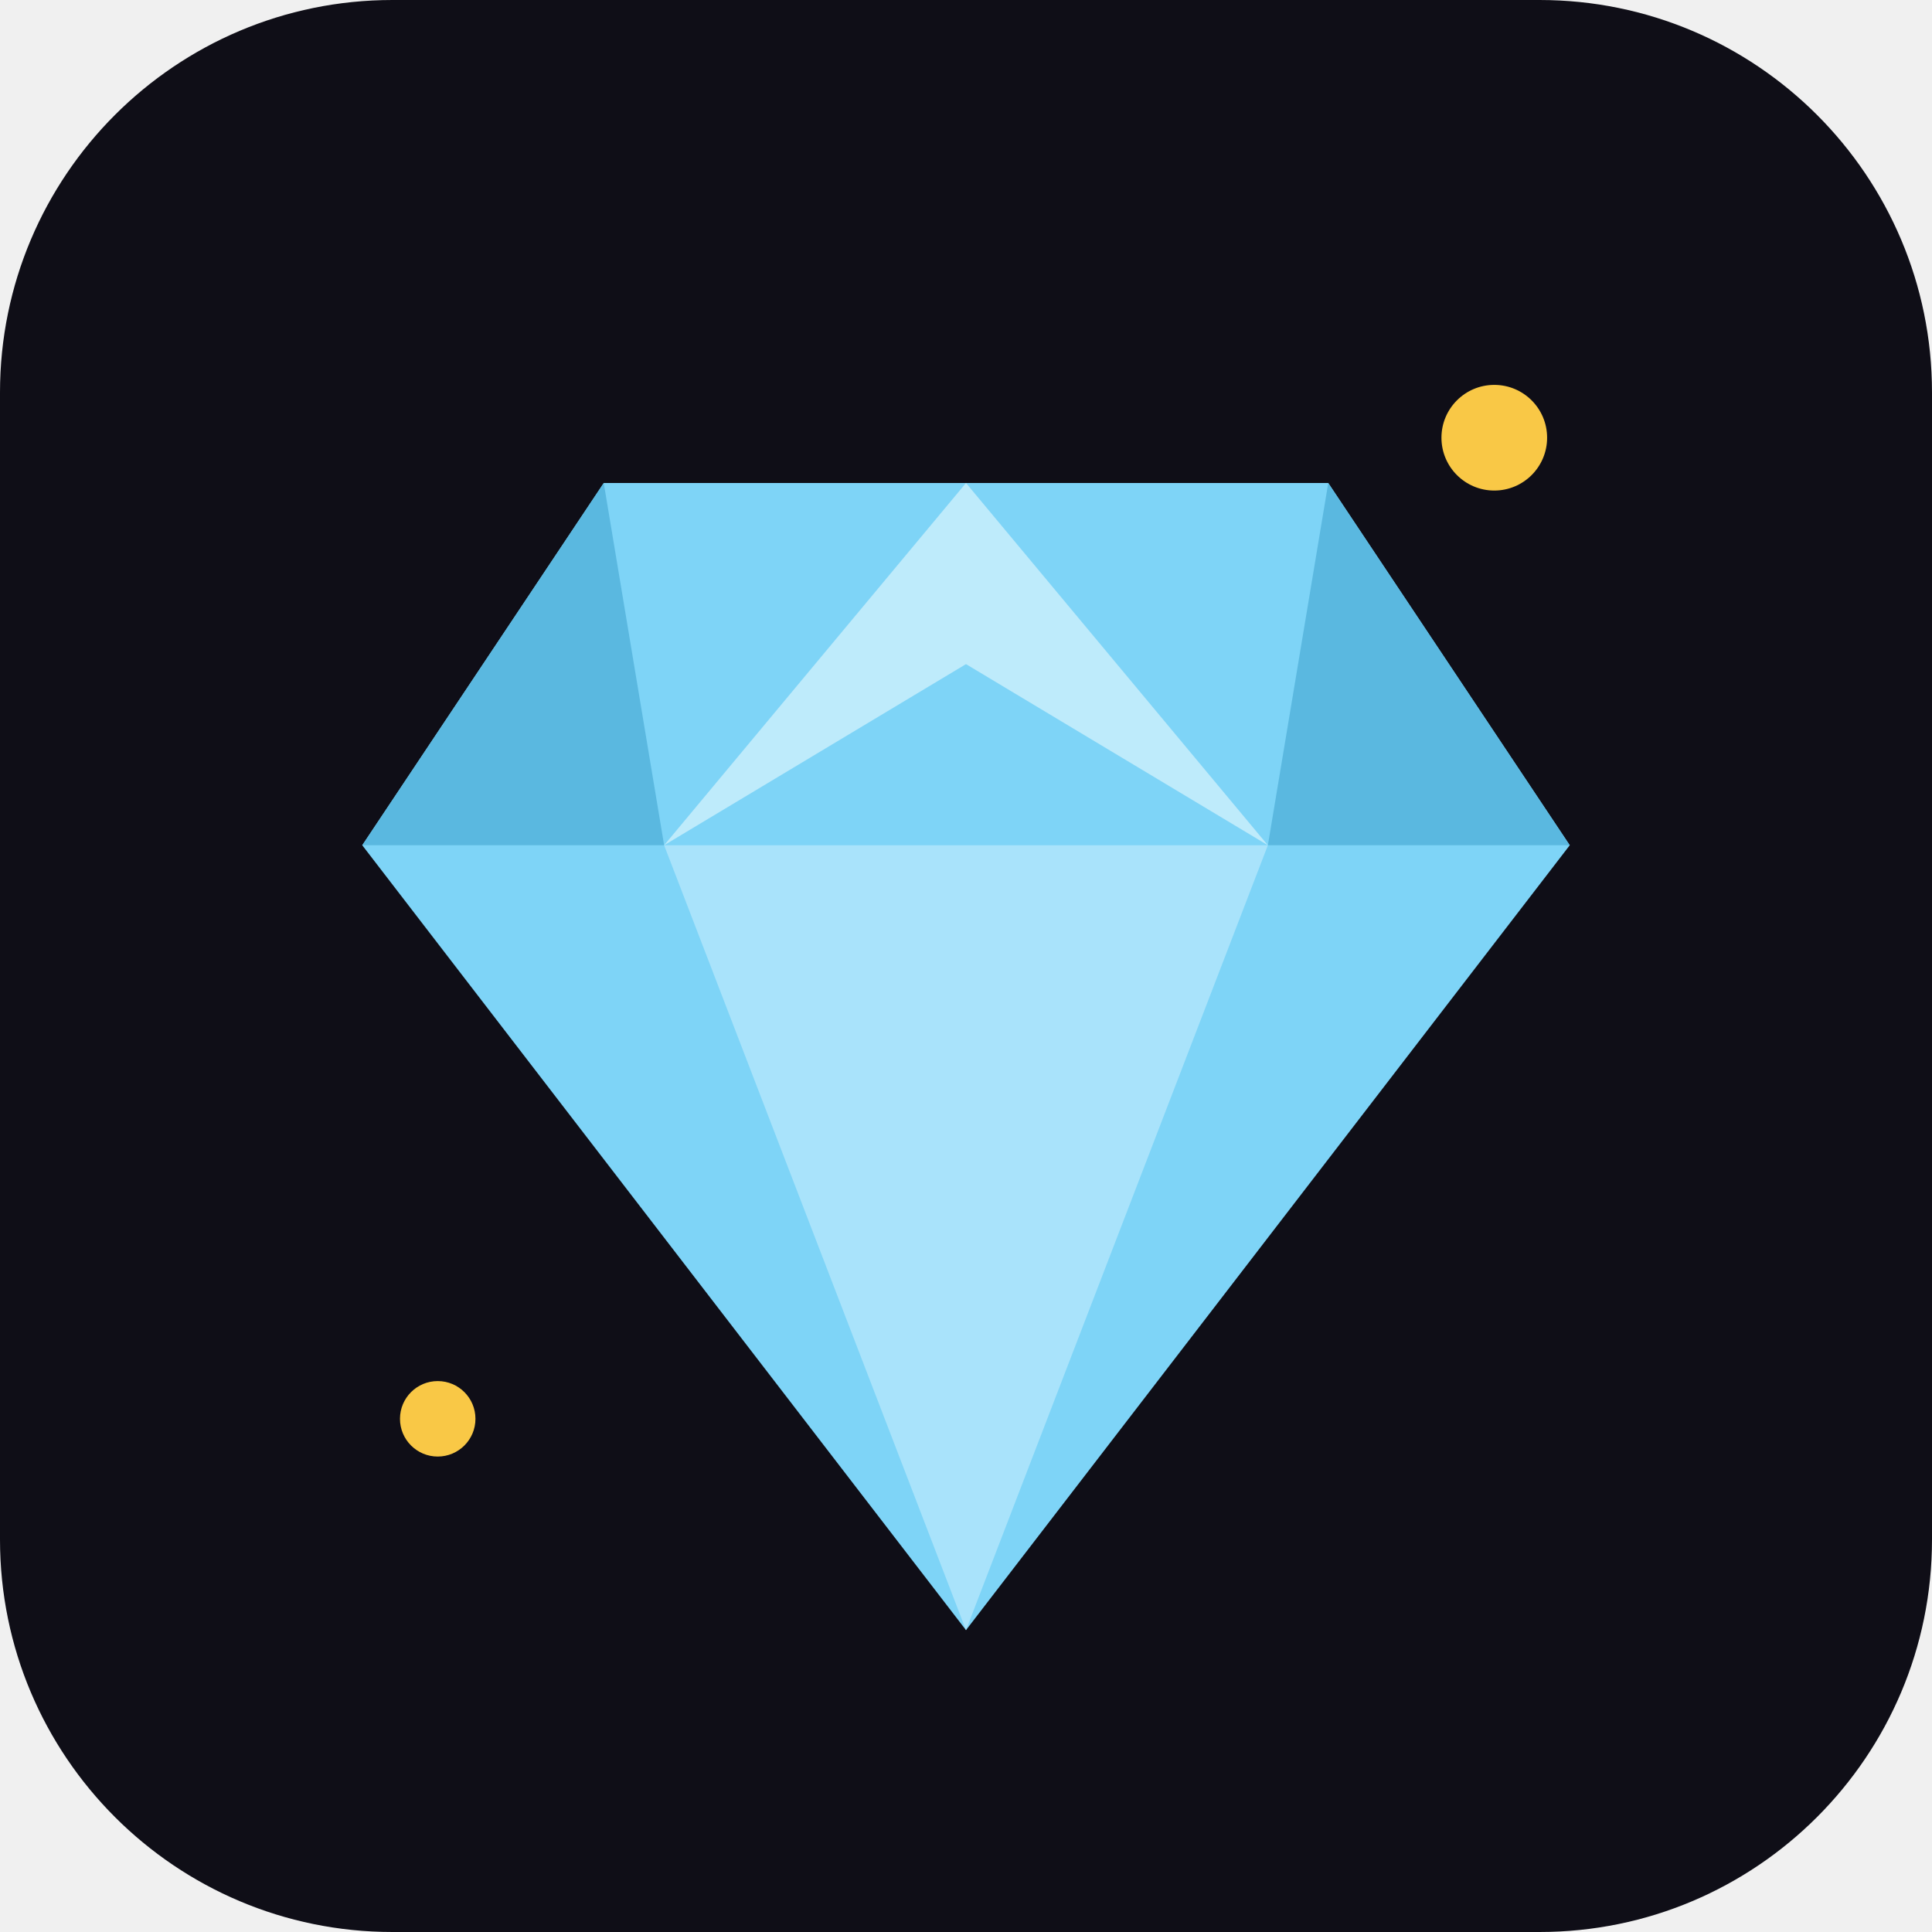
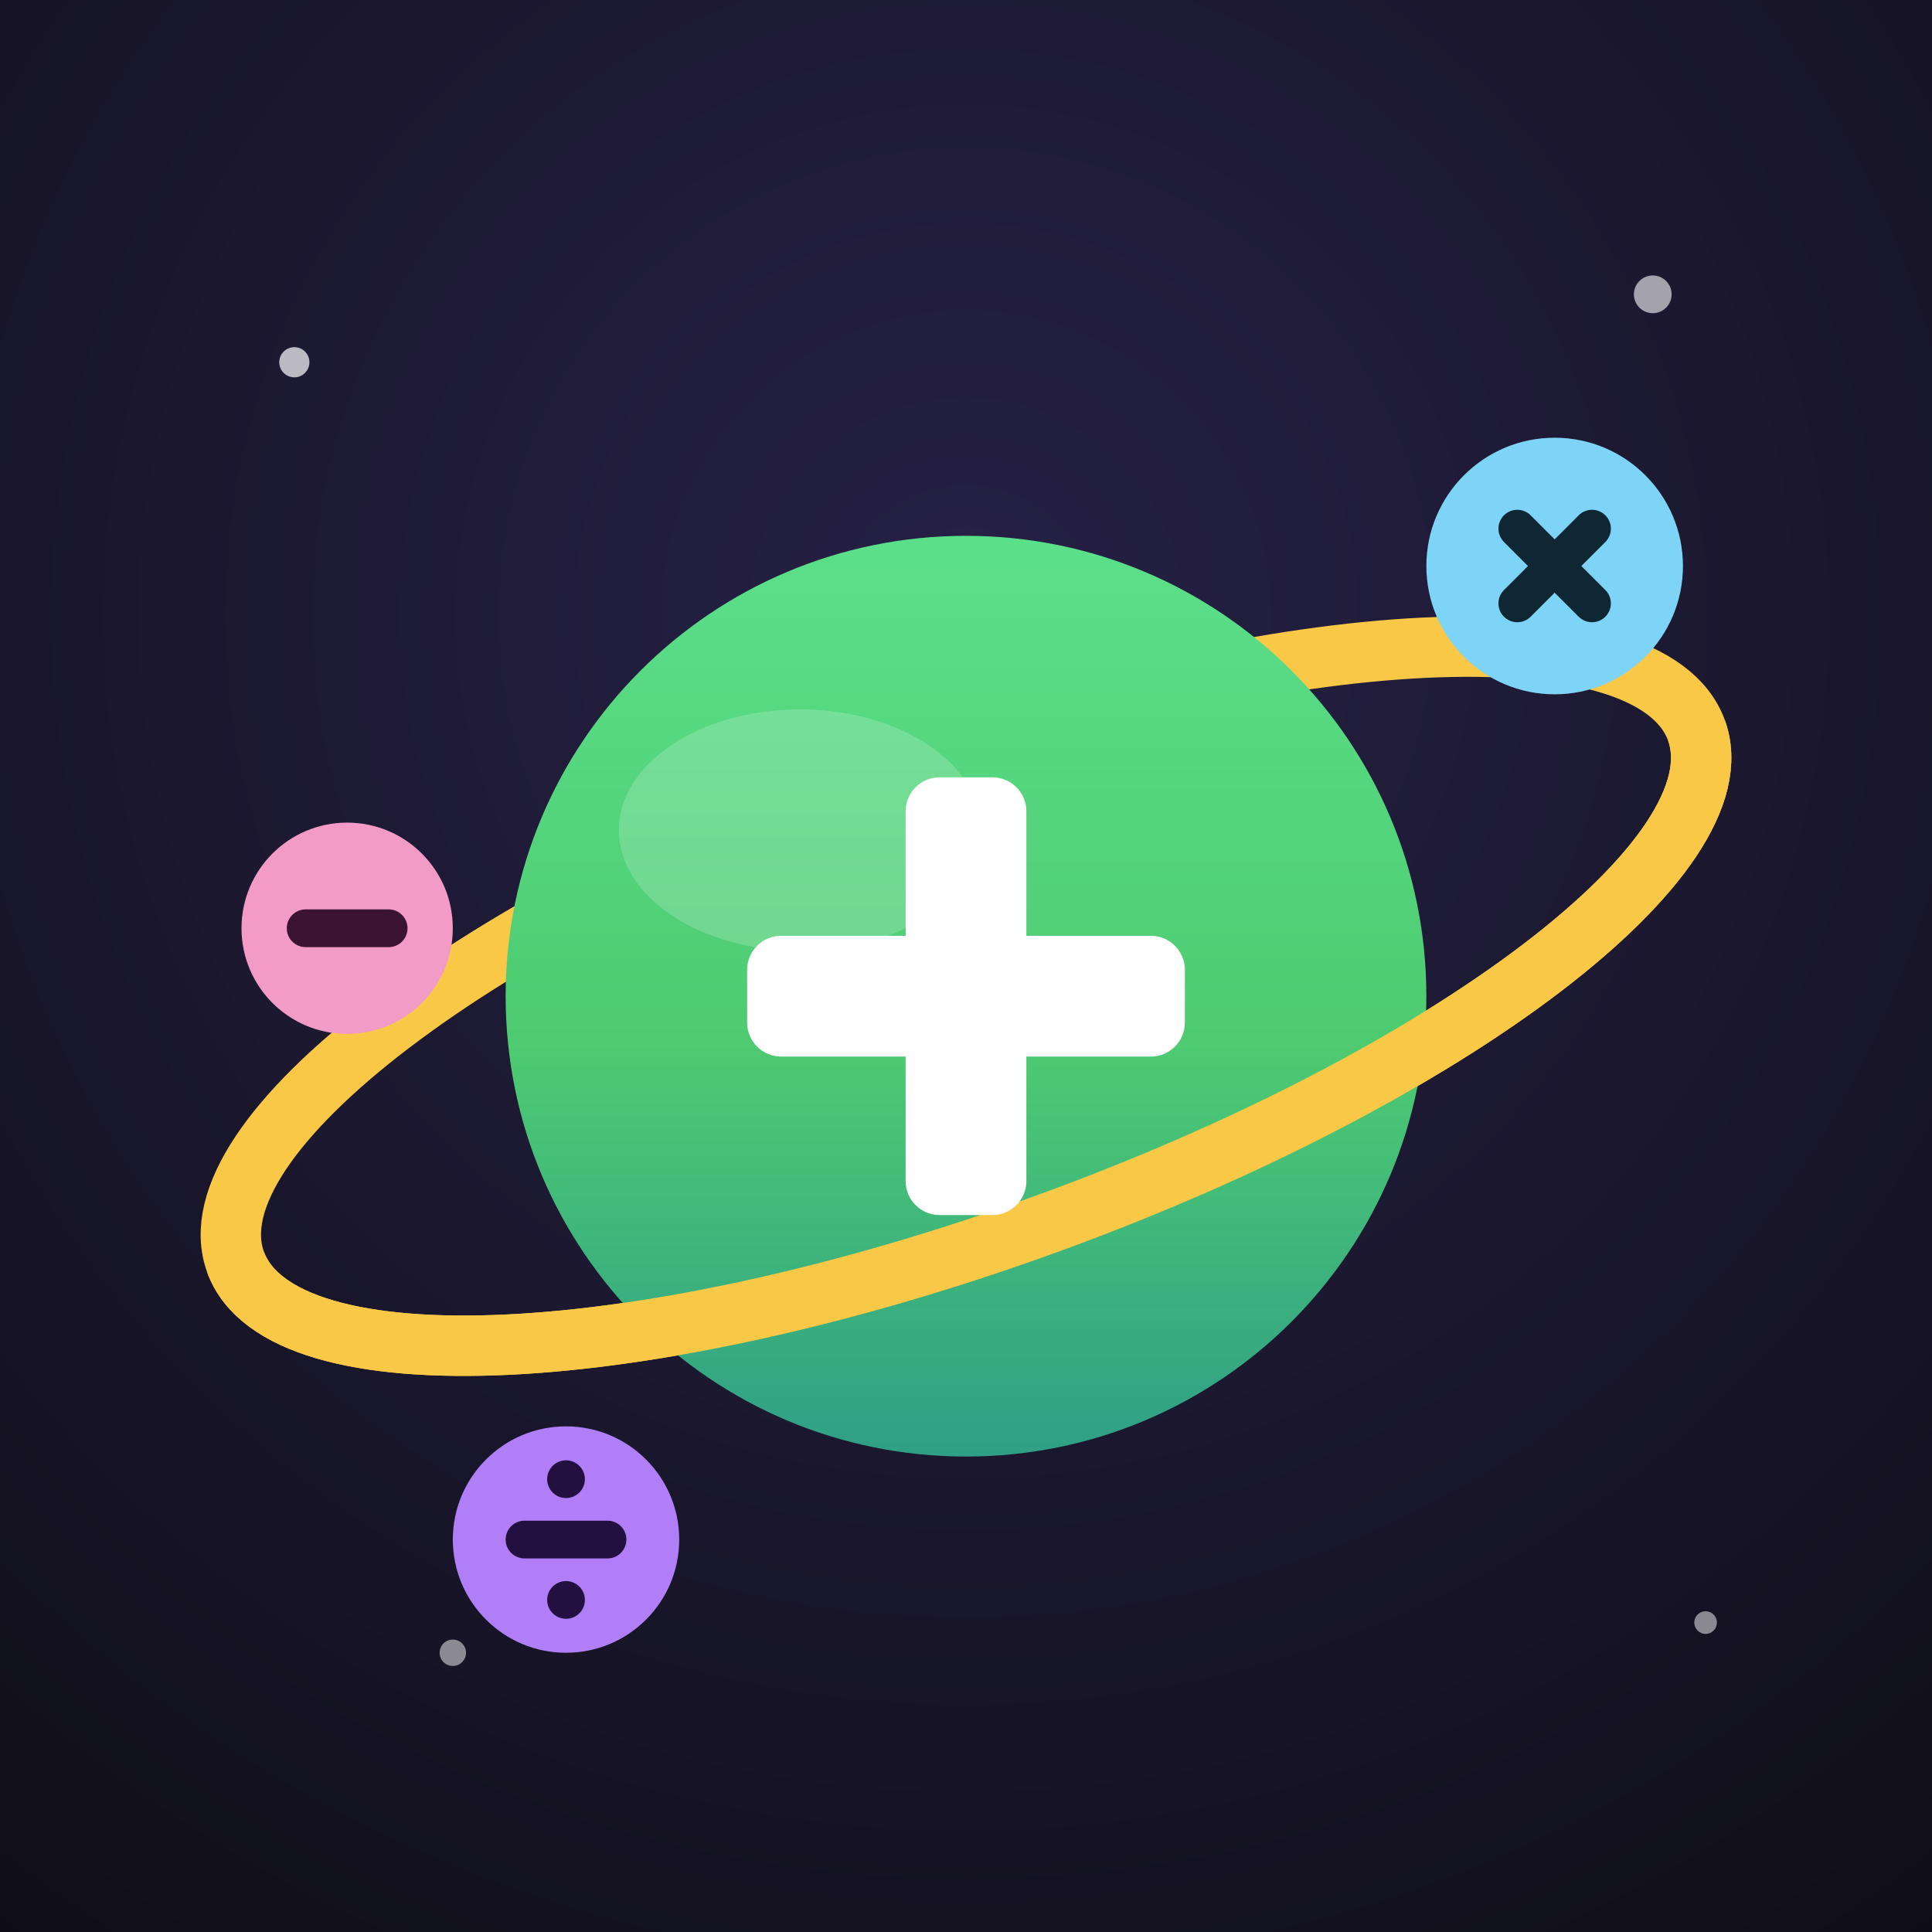
- <svg xmlns="http://www.w3.org/2000/svg" viewBox="0 0 512 512">
-   <rect width="512" height="512" rx="104" fill="#0f0e17" />
+ <svg xmlns="http://www.w3.org/2000/svg" viewBox="0 0 512 512" width="512" height="512">
+   <defs>
+     <radialGradient id="bg" cx="50%" cy="32%" r="85%">
+       <stop offset="0%" stop-color="#262146" />
+       <stop offset="100%" stop-color="#0f0e17" />
+     </radialGradient>
+     <linearGradient id="planet" x1="0" y1="0" x2="0" y2="1">
+       <stop offset="0%" stop-color="#5be08a" />
+       <stop offset="55%" stop-color="#4ecb71" />
+       <stop offset="100%" stop-color="#2f9f86" />
+     </linearGradient>
+   </defs>
+   <rect width="512" height="512" fill="url(#bg)" />
+   <circle cx="78" cy="96" r="4" fill="#ffffff" opacity="0.7" />
+   <circle cx="438" cy="78" r="5" fill="#ffffff" opacity="0.6" />
+   <circle cx="120" cy="438" r="3.5" fill="#ffffff" opacity="0.5" />
+   <circle cx="452" cy="430" r="3" fill="#ffffff" opacity="0.5" />
+   <g transform="rotate(-20 256 264)">
+     <ellipse cx="256" cy="264" rx="206" ry="64" fill="none" stroke="#f9c846" stroke-width="16" />
+   </g>
+   <circle cx="256" cy="264" r="122" fill="url(#planet)" />
+   <ellipse cx="212" cy="220" rx="48" ry="32" fill="#ffffff" opacity="0.18" />
+   <g transform="rotate(-20 256 264)">
+     <path d="M 50 264 A 206 64 0 0 0 462 264" fill="none" stroke="#f9c846" stroke-width="16" />
+   </g>
+   <g fill="#ffffff">
+     <rect x="240" y="206" width="32" height="116" rx="9" />
+     <rect x="198" y="248" width="116" height="32" rx="9" />
+   </g>
  <g>
-     <polygon points="256,432 96,224 160,128 352,128 416,224" fill="#7ed4f7" />
-     <polygon points="256,432 176,224 336,224" fill="#a9e3fb" />
-     <polygon points="160,128 176,224 96,224" fill="#5ab8e0" />
-     <polygon points="352,128 416,224 336,224" fill="#5ab8e0" />
-     <polygon points="176,224 256,128 336,224 256,176" fill="#c9eefc" opacity="0.85" />
+     <circle cx="412" cy="150" r="34" fill="#7ed4f7" />
+     <g transform="translate(412 150) rotate(45)" fill="#0f2733">
+       <rect x="-5" y="-19" width="10" height="38" rx="5" />
+       <rect x="-19" y="-5" width="38" height="10" rx="5" />
+     </g>
  </g>
-   <circle cx="396" cy="116" r="14" fill="#f9c846" />
-   <circle cx="116" cy="376" r="10" fill="#f9c846" />
+   <g>
+     <circle cx="92" cy="246" r="28" fill="#f29bc6" />
+     <rect x="76" y="241" width="32" height="10" rx="5" fill="#3a1430" />
+   </g>
+   <g>
+     <circle cx="150" cy="408" r="30" fill="#b07ef7" />
+     <rect x="134" y="403" width="32" height="10" rx="5" fill="#241040" />
+     <circle cx="150" cy="392" r="5" fill="#241040" />
+     <circle cx="150" cy="424" r="5" fill="#241040" />
+   </g>
</svg>
